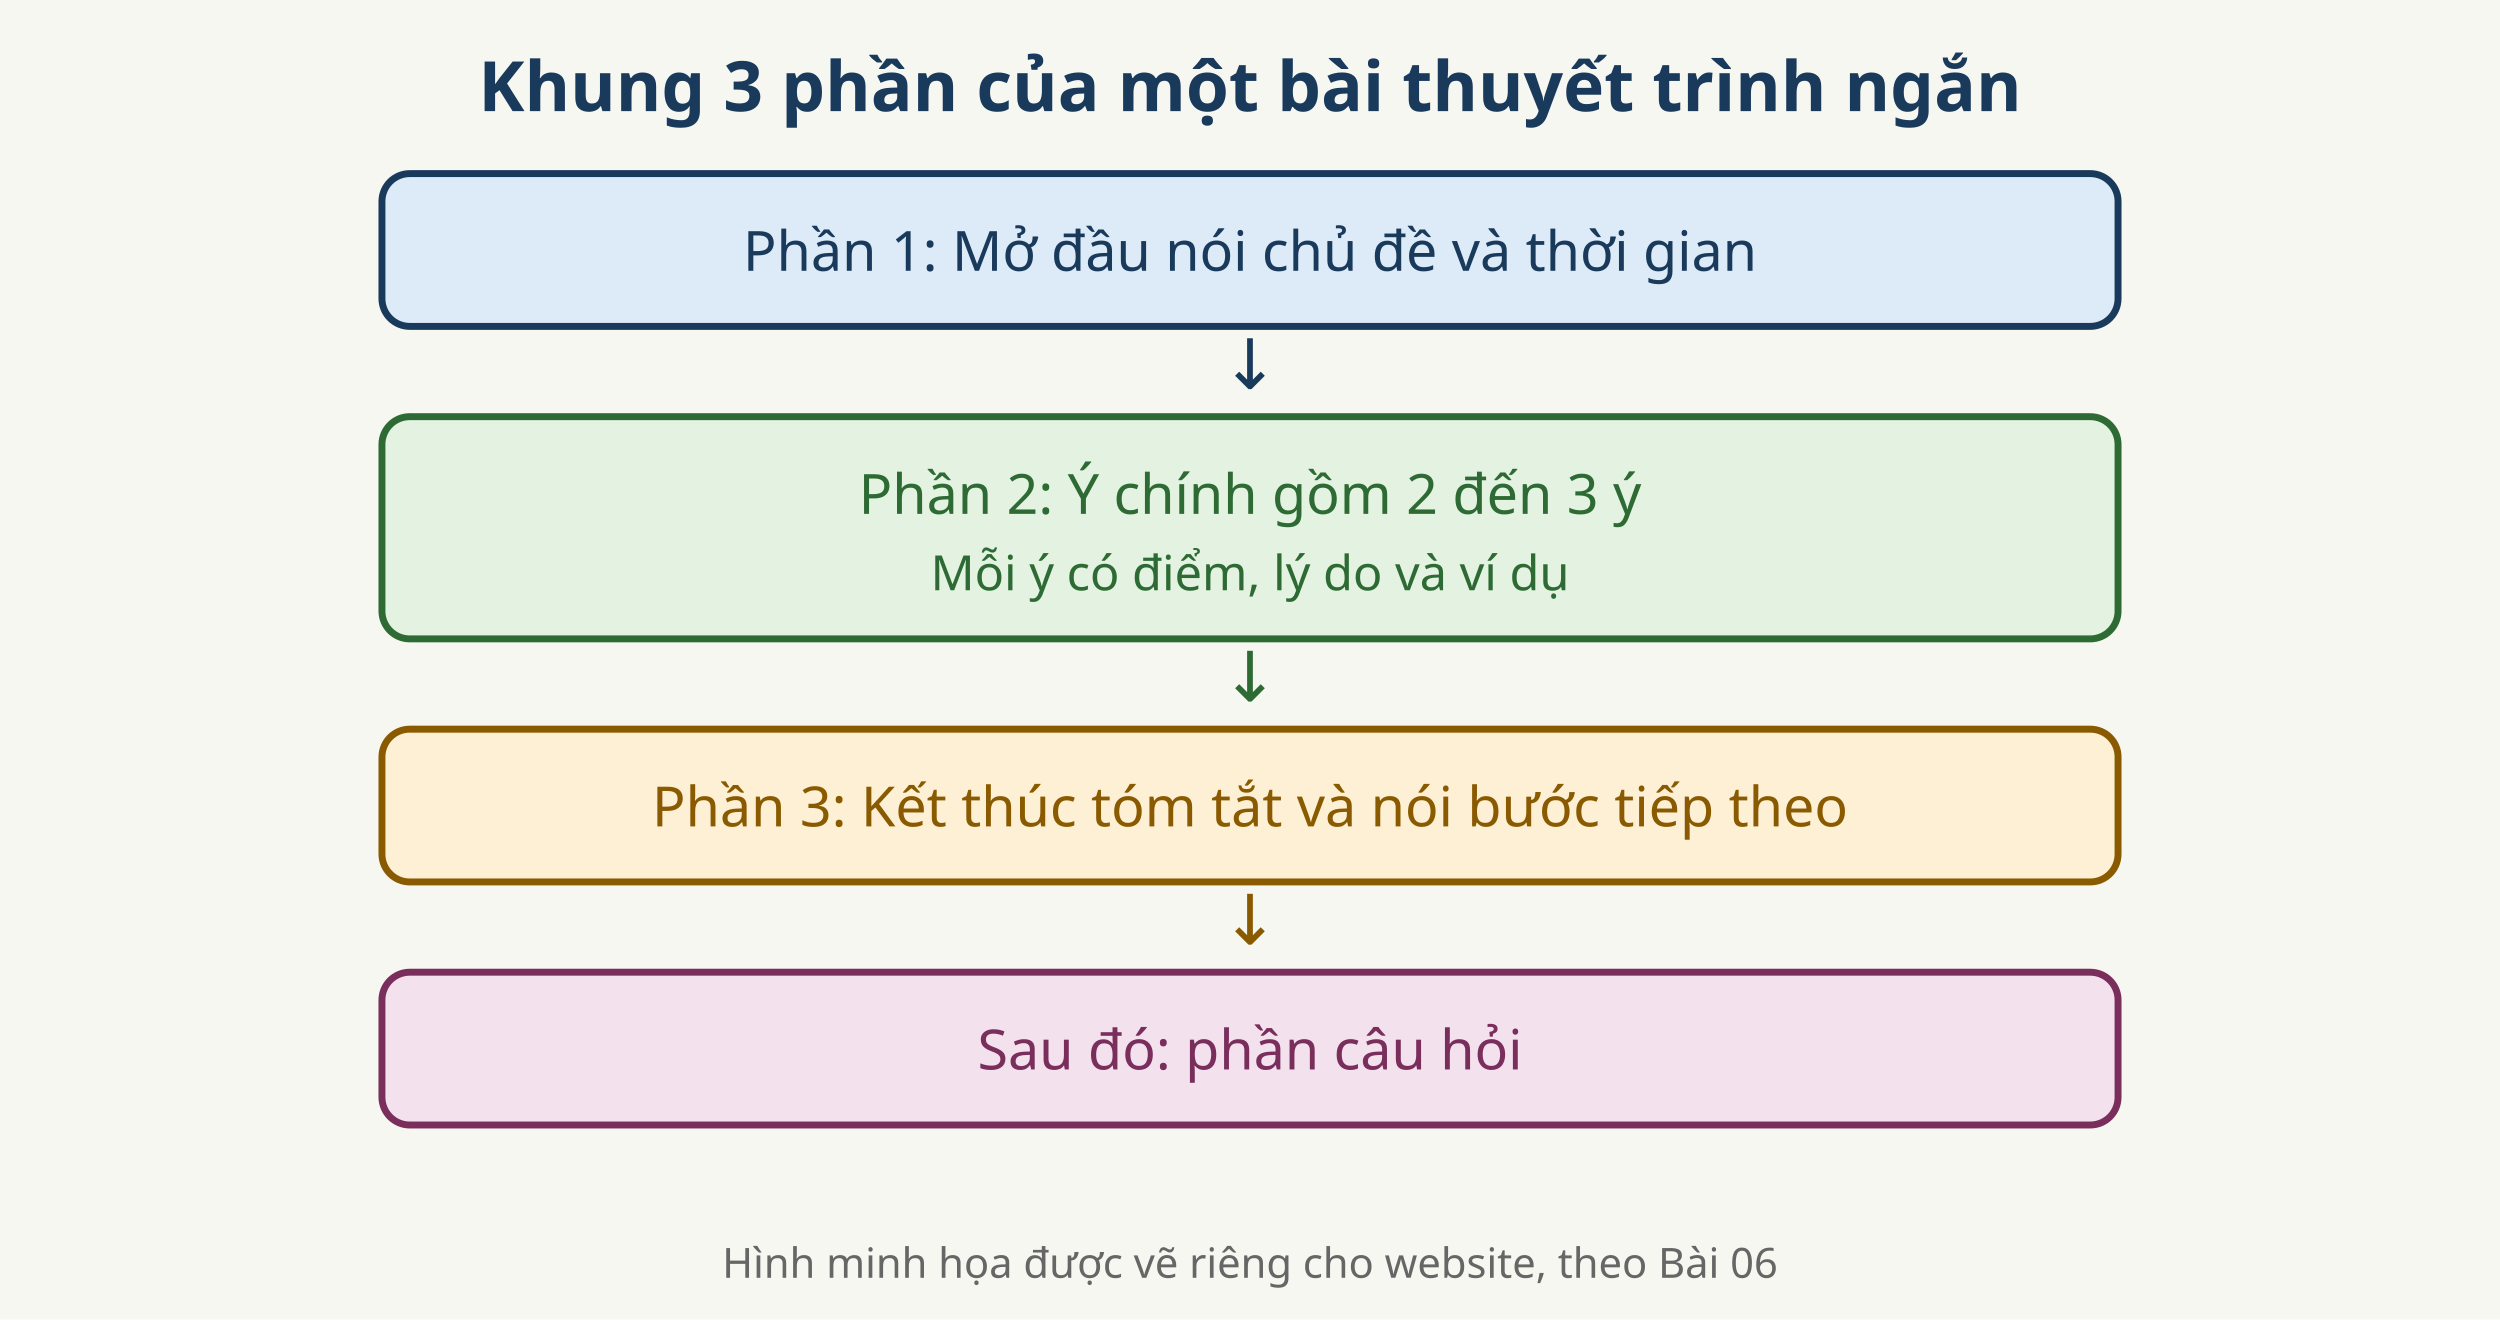
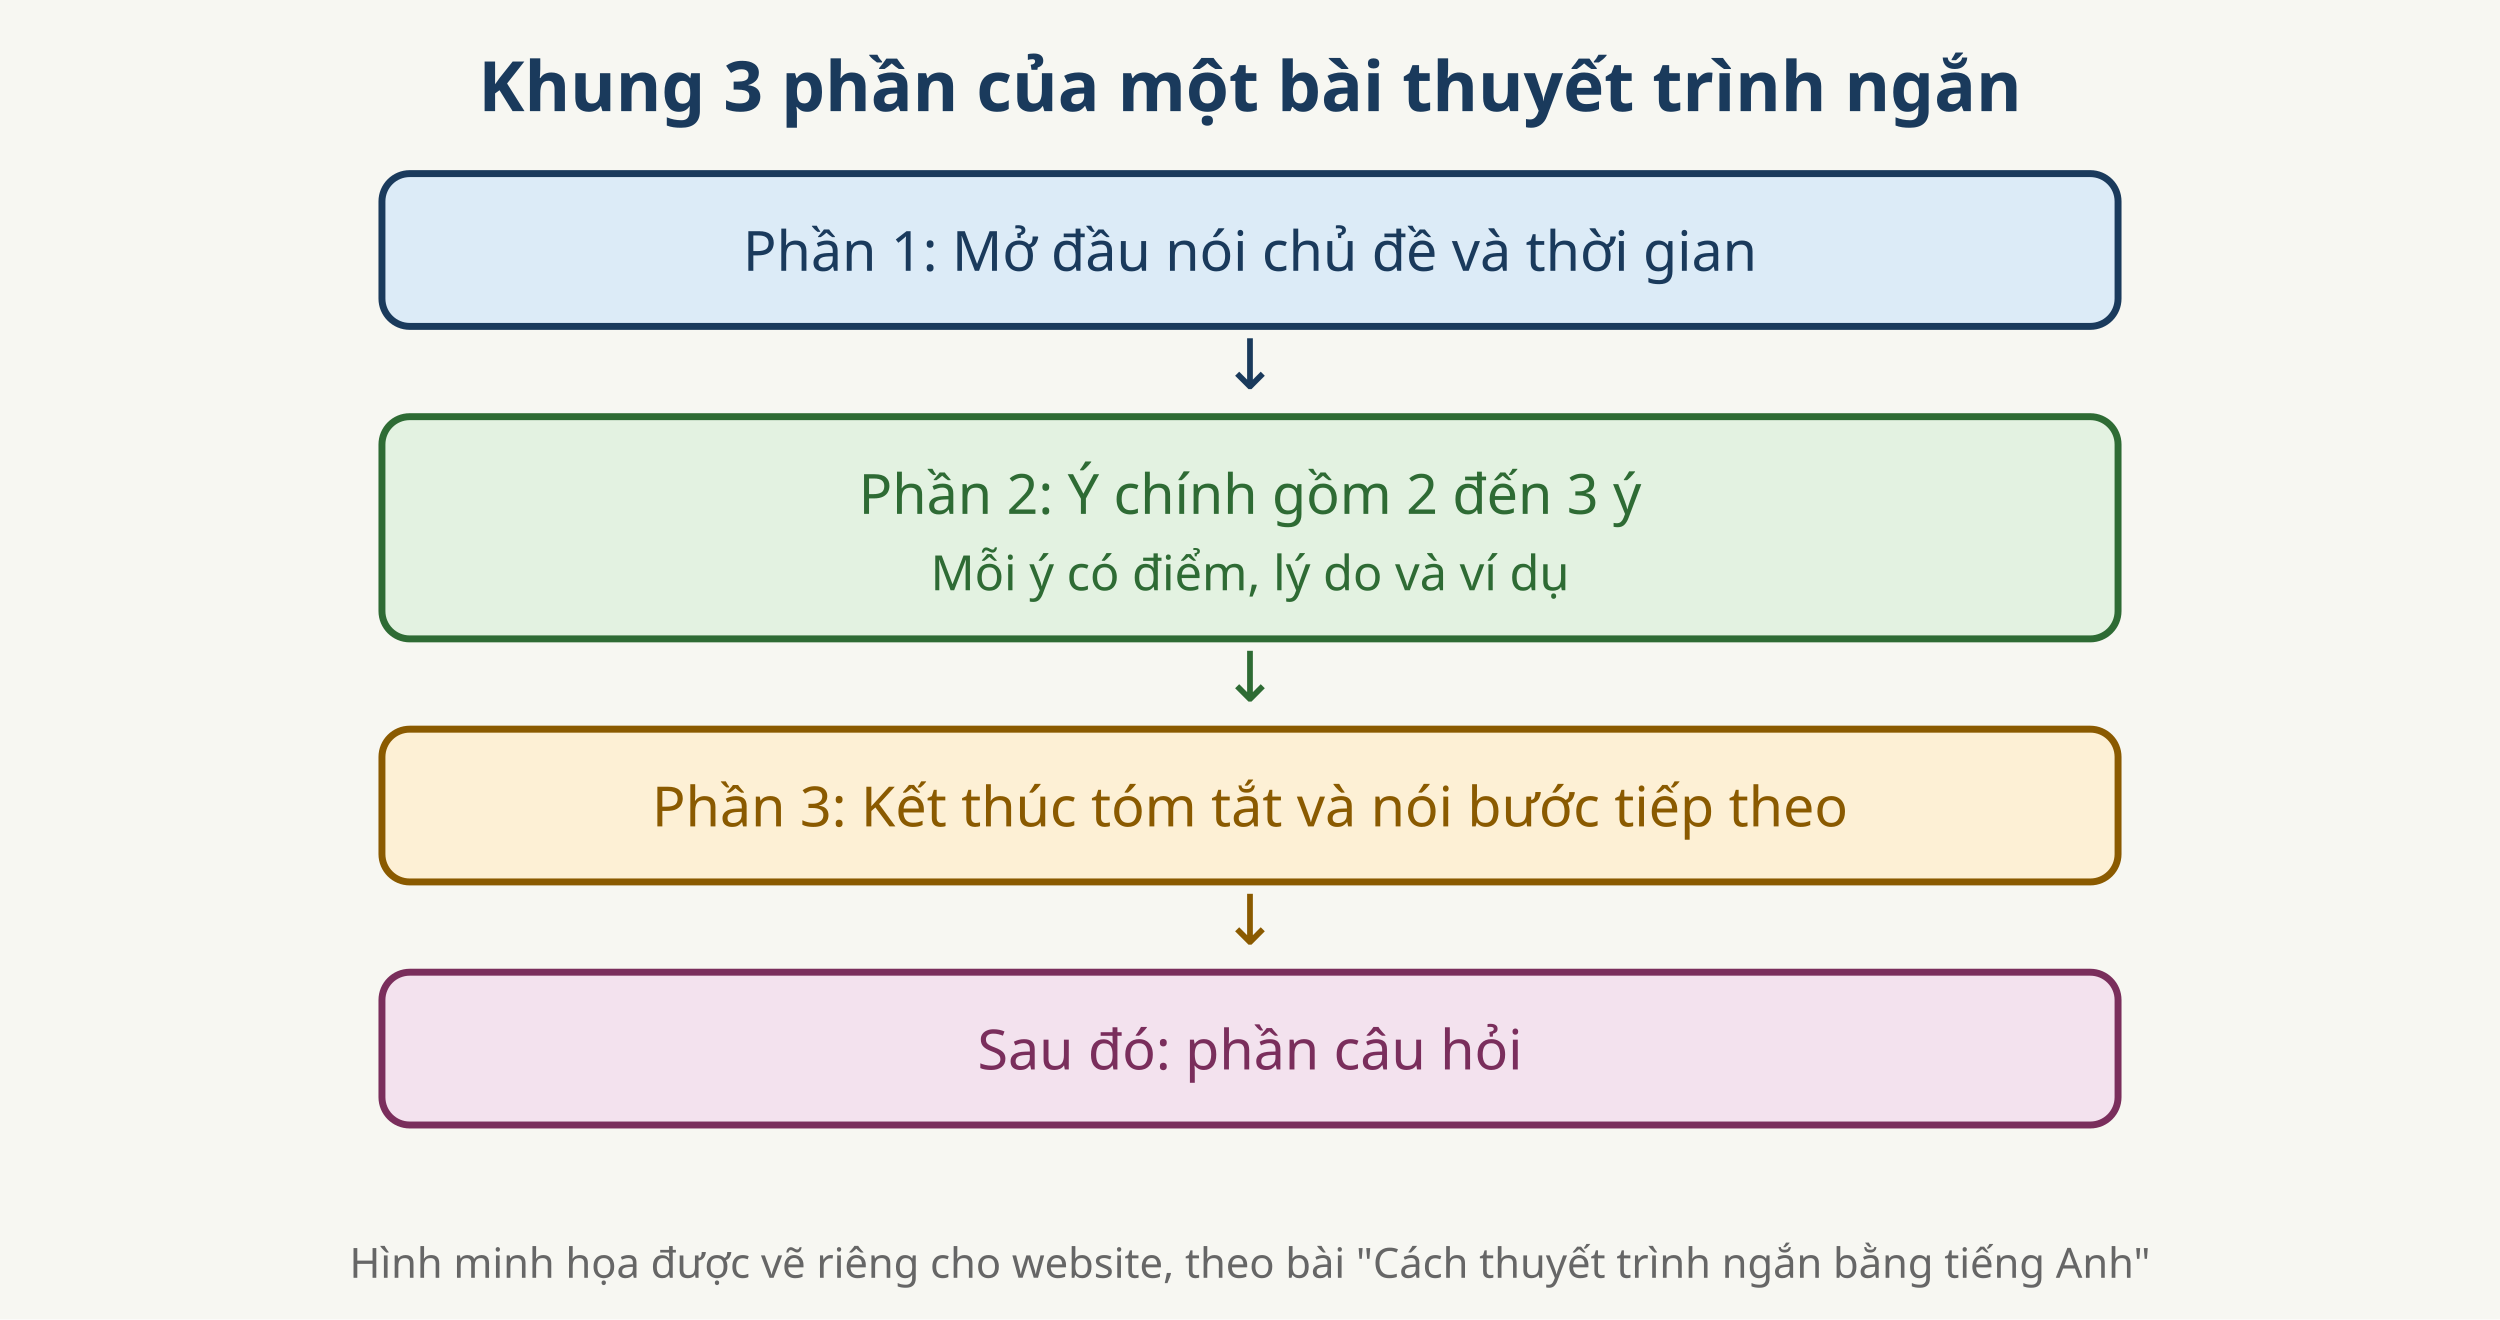
<svg xmlns="http://www.w3.org/2000/svg" width="720" height="380" viewBox="0 0 720 380" role="img" aria-labelledby="title desc">
  <rect width="720" height="380" fill="#f7f7f2" />
  <text x="360" y="32" text-anchor="middle" font-family="sans-serif" font-size="20" font-weight="bold" fill="#1a3a5c">Khung 3 phần của một bài thuyết trình ngắn</text>
  <g font-family="sans-serif">
    <rect x="110" y="50" width="500" height="44" rx="8" fill="#dcebf7" stroke="#1a3a5c" stroke-width="2" />
    <text x="360" y="78" text-anchor="middle" font-size="16" fill="#1a3a5c">Phần 1: Mở đầu nói chủ đề và thời gian</text>
    <text x="360" y="112" text-anchor="middle" font-size="20" fill="#1a3a5c">↓</text>
    <rect x="110" y="120" width="500" height="64" rx="8" fill="#e3f2e1" stroke="#2e6b34" stroke-width="2" />
    <text x="360" y="148" text-anchor="middle" font-size="16" fill="#2e6b34">Phần 2: Ý chính gồm 2 đến 3 ý</text>
    <text x="360" y="170" text-anchor="middle" font-size="14" fill="#2e6b34">Mỗi ý có điểm, lý do và ví dụ</text>
    <text x="360" y="202" text-anchor="middle" font-size="20" fill="#2e6b34">↓</text>
    <rect x="110" y="210" width="500" height="44" rx="8" fill="#fdf0d5" stroke="#8a5a00" stroke-width="2" />
    <text x="360" y="238" text-anchor="middle" font-size="16" fill="#8a5a00">Phần 3: Kết thúc tóm tắt và nói bước tiếp theo</text>
    <text x="360" y="272" text-anchor="middle" font-size="20" fill="#8a5a00">↓</text>
    <rect x="110" y="280" width="500" height="44" rx="8" fill="#f3e2ee" stroke="#7a2e5c" stroke-width="2" />
    <text x="360" y="308" text-anchor="middle" font-size="16" fill="#7a2e5c">Sau đó: phần câu hỏi</text>
  </g>
-   <text x="360" y="368" text-anchor="middle" font-family="sans-serif" font-size="12" fill="#666">Hình minh họa được vẽ riêng cho website, theo Bài 06</text>
+   <text x="360" y="368" text-anchor="middle" font-family="sans-serif" font-size="12" fill="#666">Hình minh họa được vẽ riêng cho website, theo bài "Cách thuyết trình ngắn bằng tiếng Anh"</text>
</svg>
